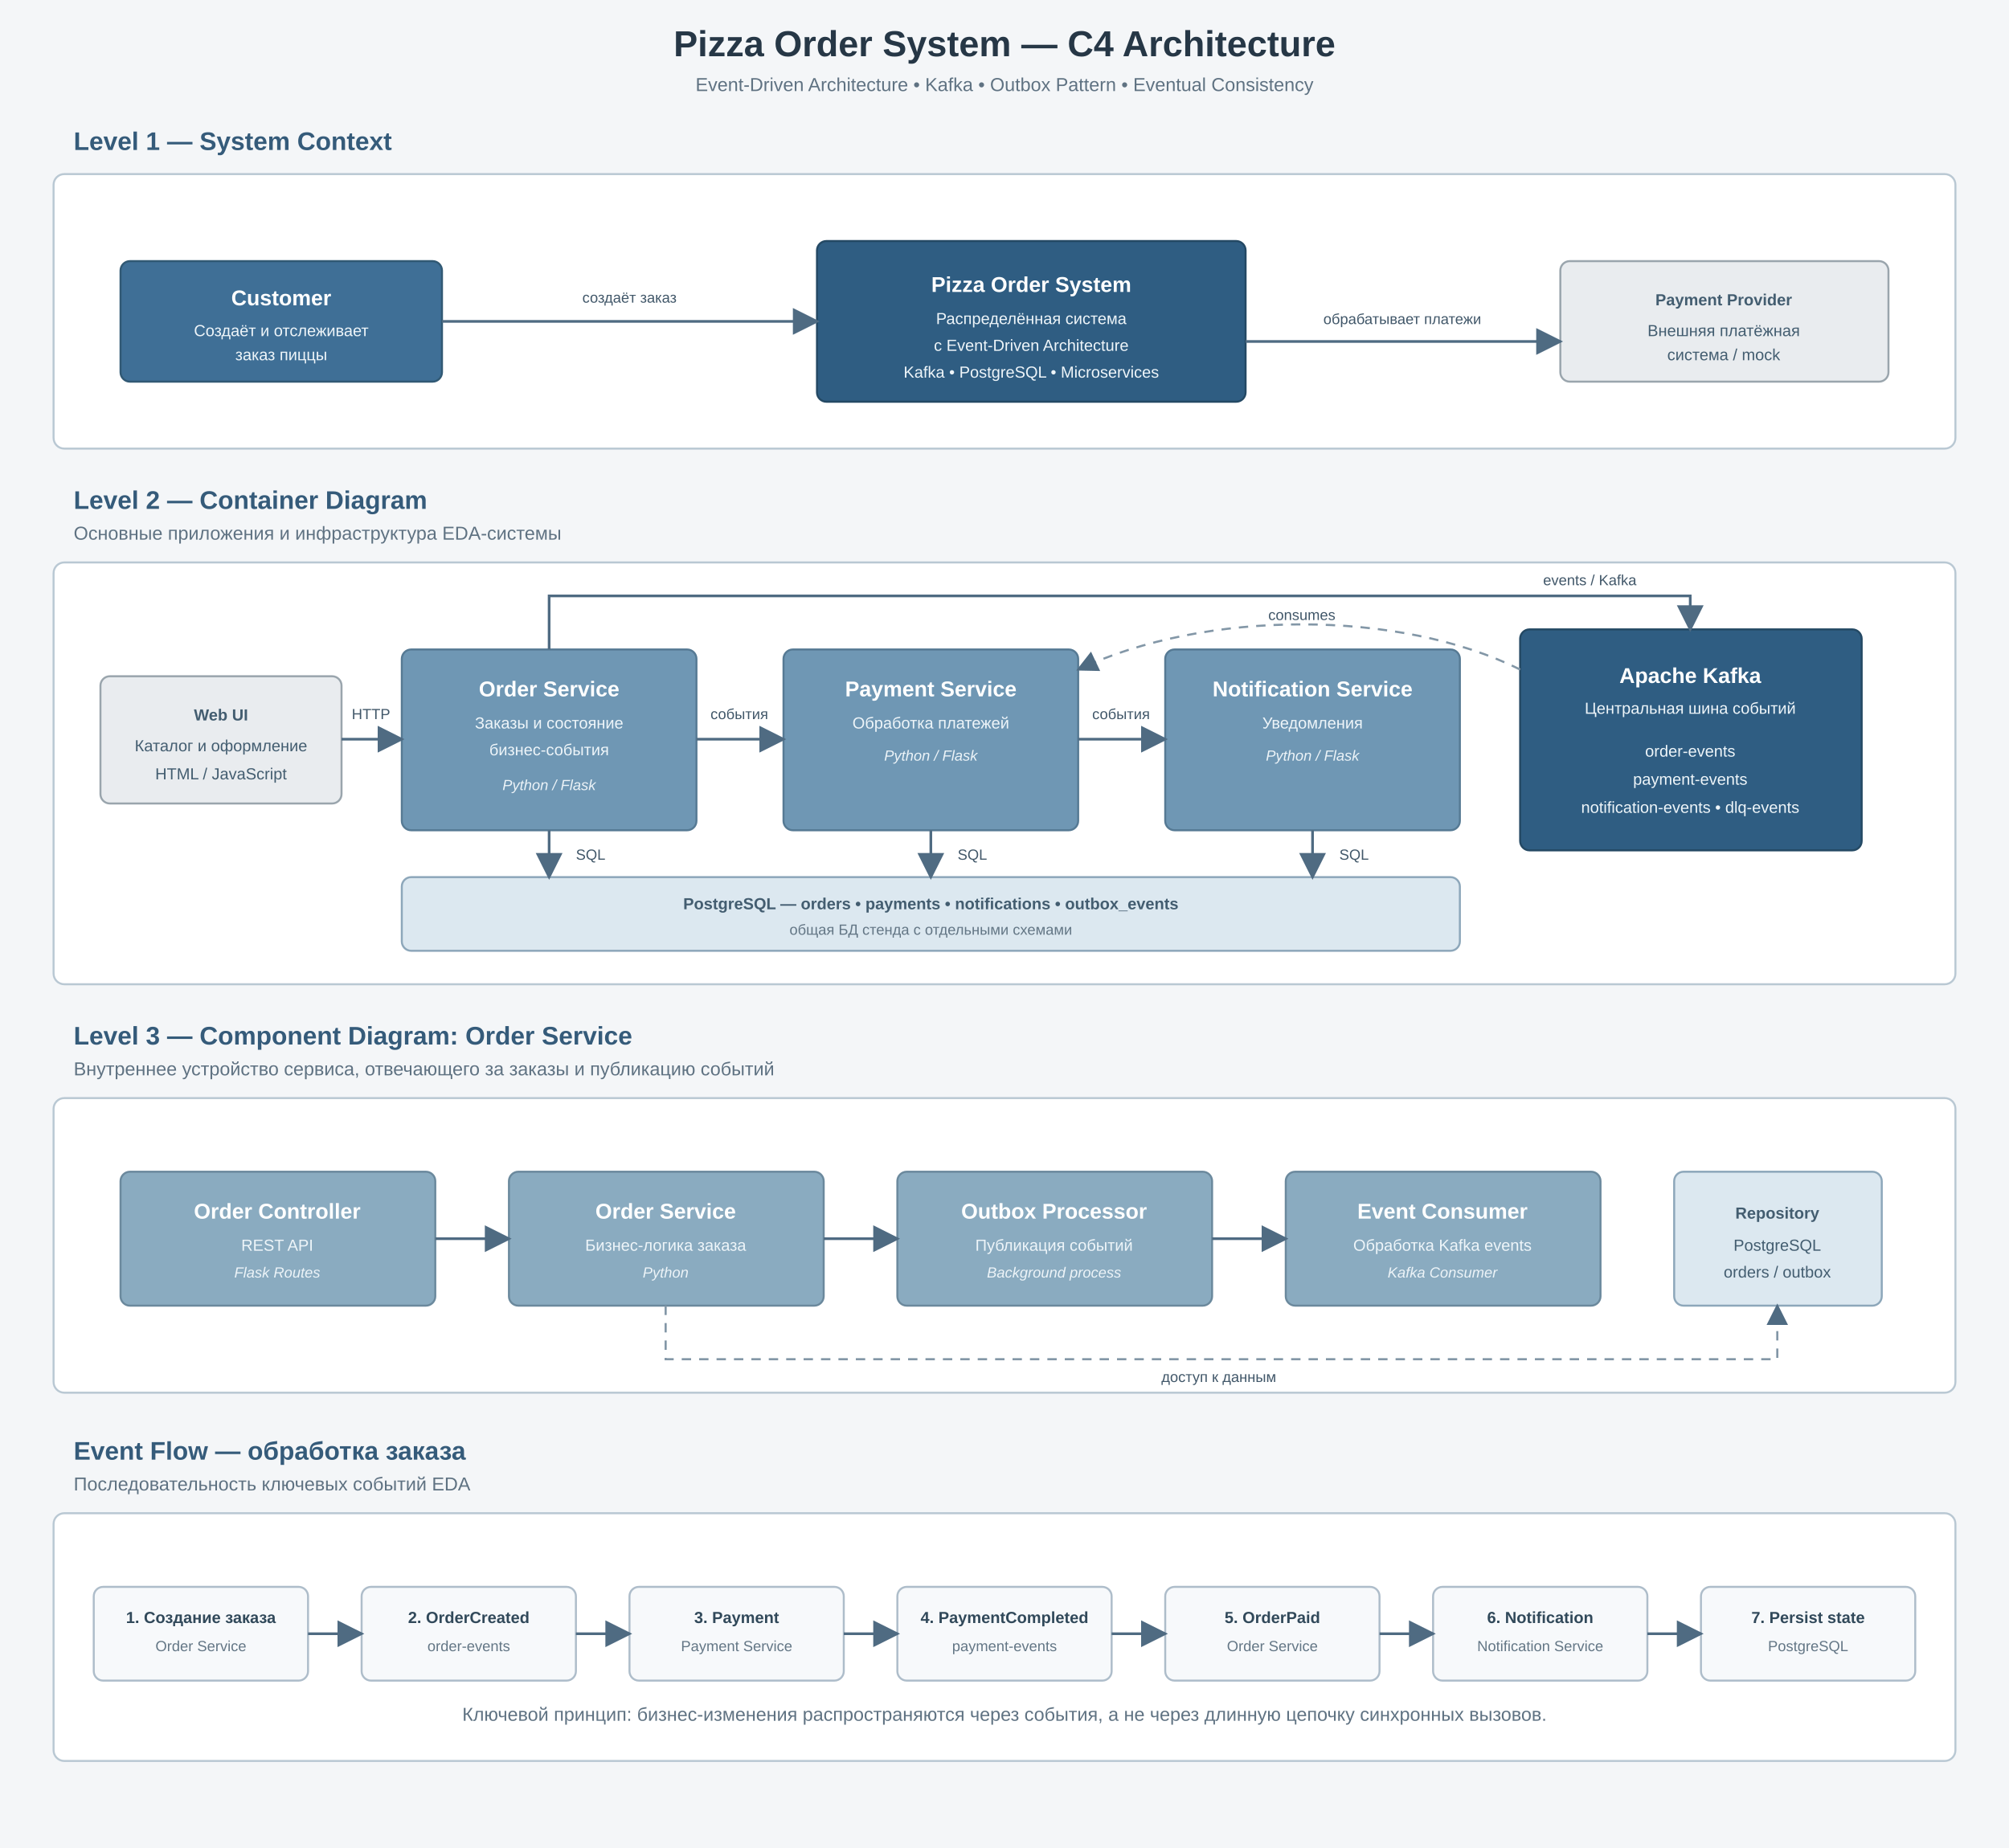
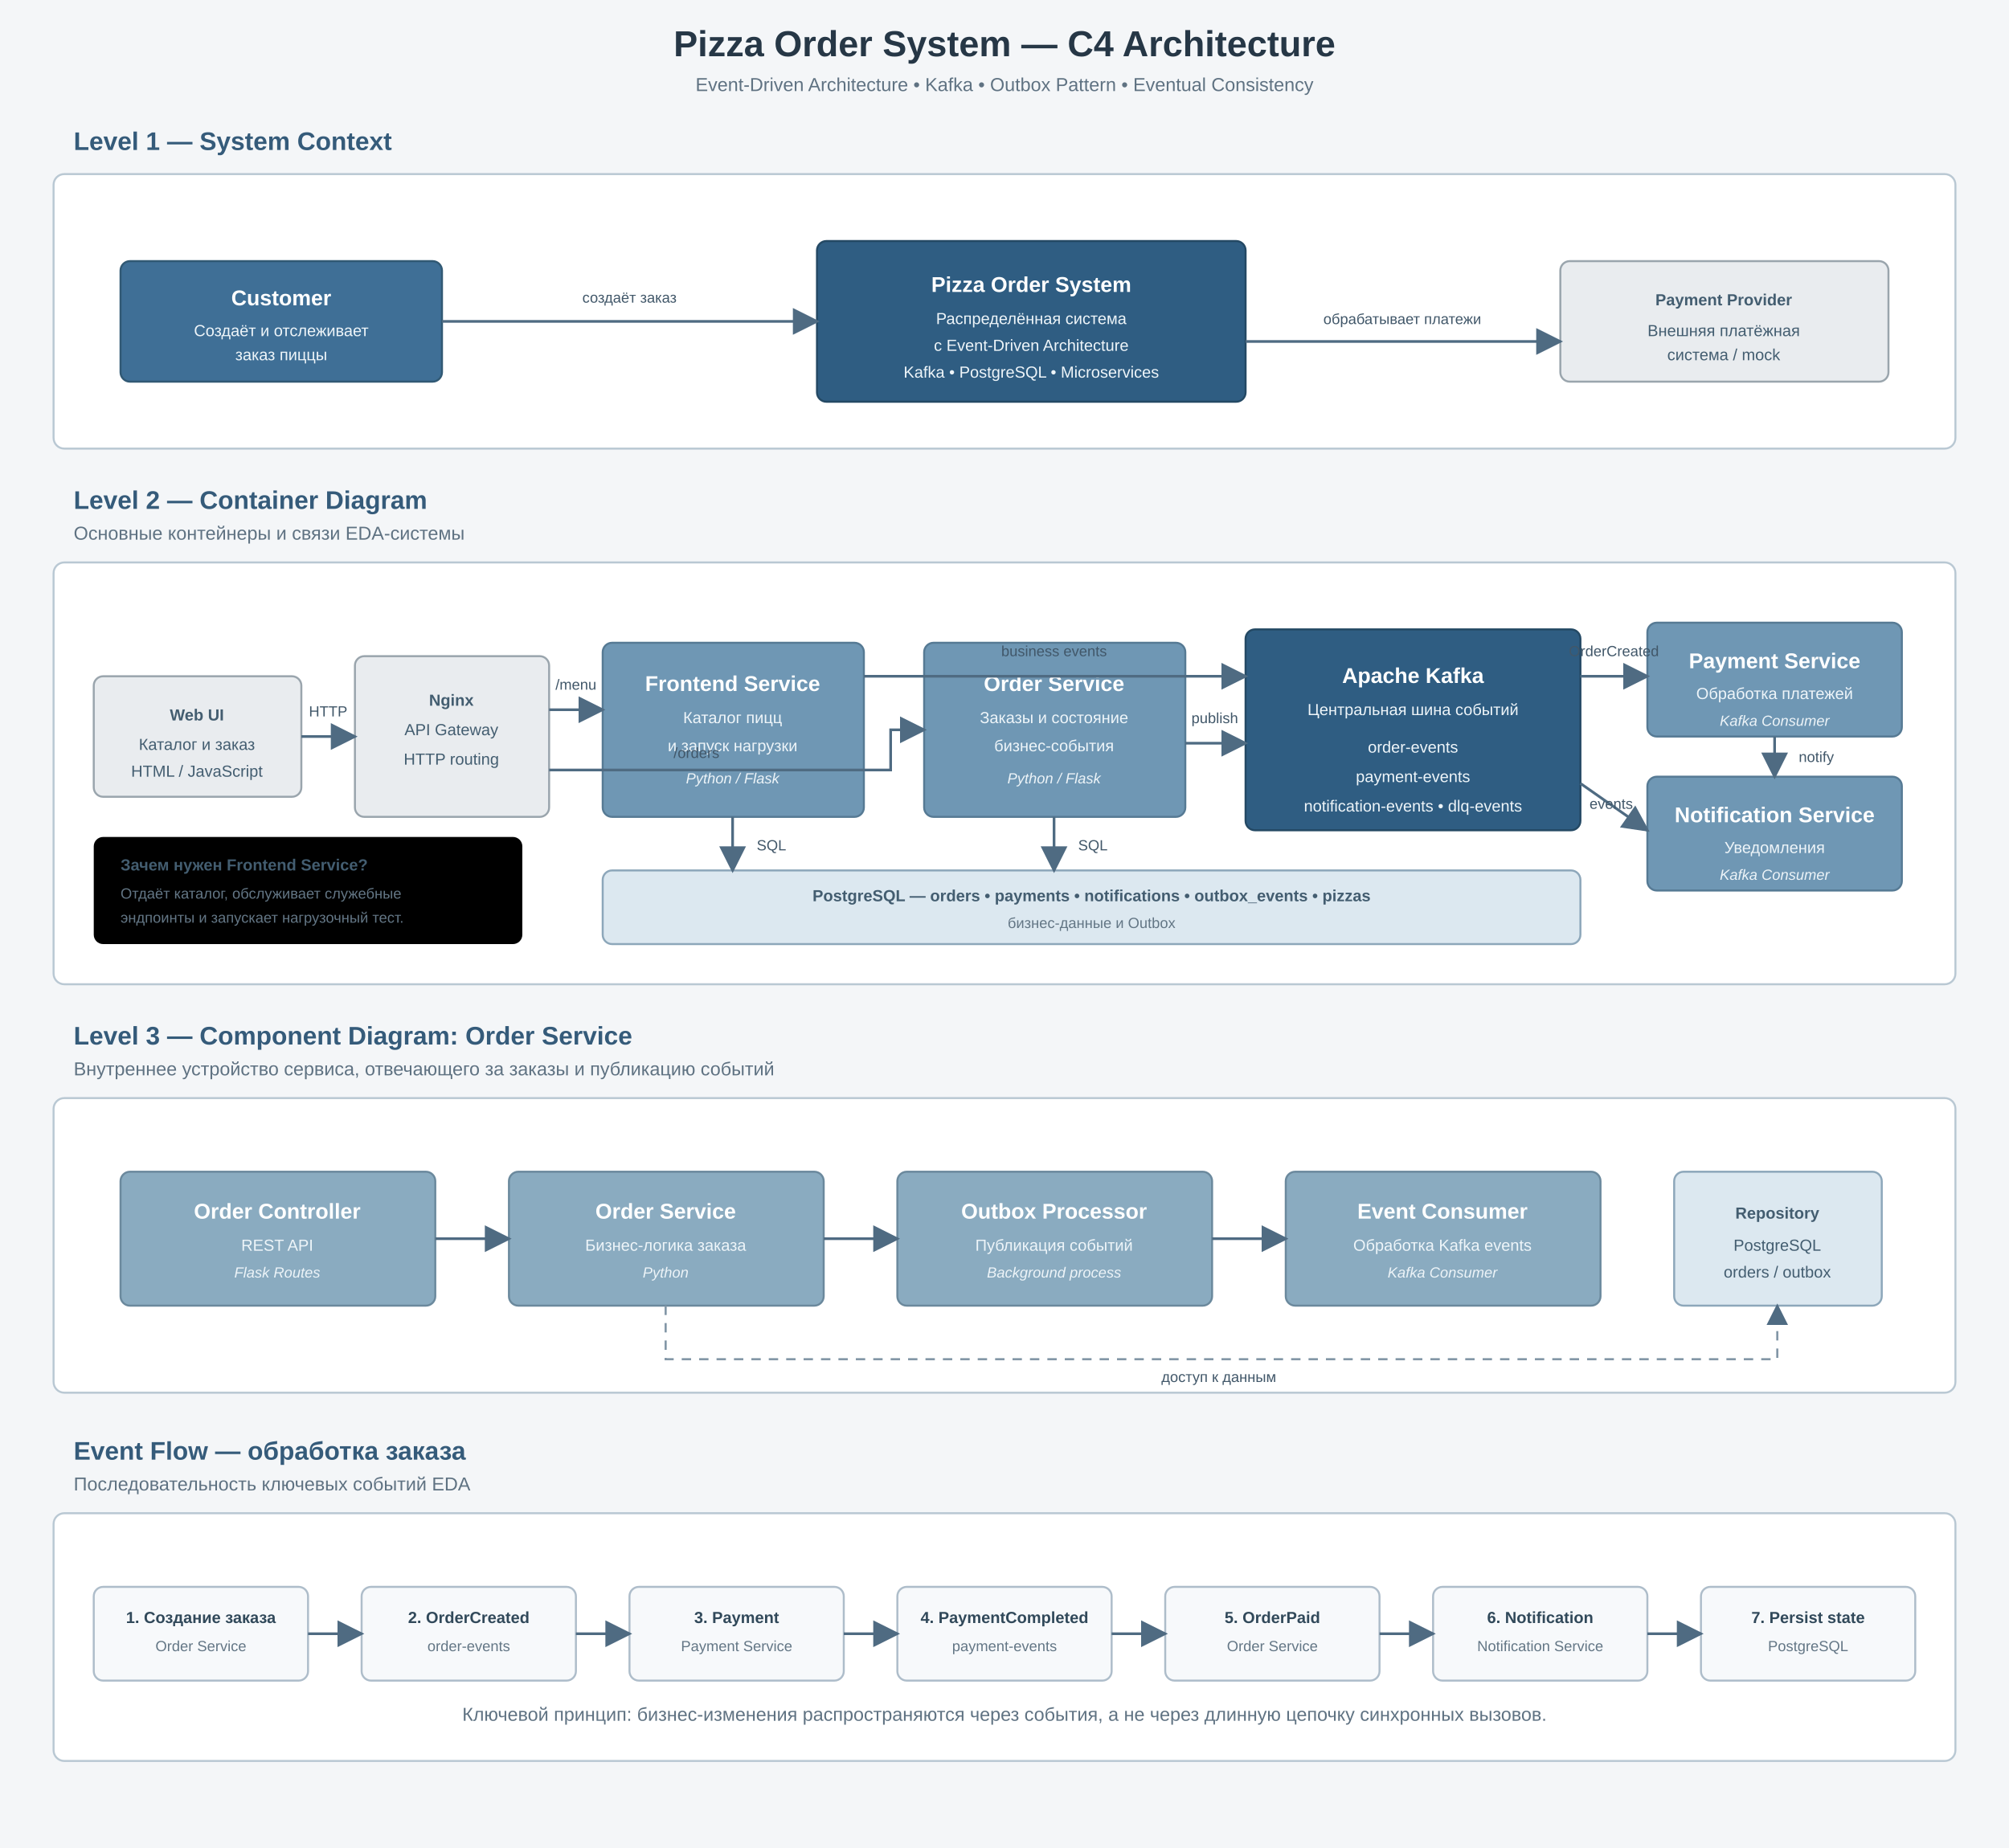
<svg xmlns="http://www.w3.org/2000/svg" width="1500" height="1380" viewBox="0 0 1500 1380">
  <defs>
    <marker id="arrow" markerWidth="10" markerHeight="10" refX="9" refY="5" orient="auto">
      <path d="M0,0 L10,5 L0,10 Z" fill="#4f6b82" />
    </marker>
    <style>
      text{font-family:Arial,Helvetica,sans-serif}
      .title{font-size:27px;font-weight:700;fill:#263746}
      .subtitle{font-size:14px;fill:#5f7282}
      .level{font-size:19px;font-weight:700;fill:#355b7a}
      .section{fill:#fff;stroke:#b9c8d3;stroke-width:1.5}
      .person{fill:#3f6f96;stroke:#315974;stroke-width:1.5}
      .system{fill:#2f5d82;stroke:#244964;stroke-width:1.5}
      .container{fill:#6f97b4;stroke:#567a94;stroke-width:1.5}
      .database{fill:#dce8f0;stroke:#8da7ba;stroke-width:1.5}
      .external{fill:#e9ecef;stroke:#9aa5ad;stroke-width:1.5}
      .component{fill:#8aabc0;stroke:#6b899d;stroke-width:1.5}
      .cardTitle{font-size:16px;font-weight:700;fill:#fff}
      .cardBody{font-size:12px;fill:#eef5f9}
      .darkBody{font-size:12px;fill:#435d70}
      .tech{font-size:11px;font-style:italic;fill:#edf4f8}
      .label{font-size:11px;fill:#415769}
      .event{font-size:11px;font-weight:700;fill:#415769}
      .flowStep{fill:#f7f9fb;stroke:#aebdca;stroke-width:1.5}
      .flowText{font-size:12px;font-weight:700;fill:#31495a}
      .note{font-size:11px;fill:#637685}
      .line{stroke:#4f6b82;stroke-width:2;fill:none;marker-end:url(#arrow)}
      .dashed{stroke:#8397a7;stroke-width:1.6;stroke-dasharray:7 6;fill:none;marker-end:url(#arrow)}
    </style>
  </defs>
  <rect width="1500" height="1380" fill="#f4f6f8" />
  <text x="750" y="42" text-anchor="middle" class="title">Pizza Order System — C4 Architecture</text>
  <text x="750" y="68" text-anchor="middle" class="subtitle">Event-Driven Architecture • Kafka • Outbox Pattern • Eventual Consistency</text>
  <text x="55" y="112" class="level">Level 1 — System Context</text>
  <rect x="40" y="130" width="1420" height="205" rx="8" class="section" />
  <rect x="90" y="195" width="240" height="90" rx="7" class="person" />
  <text x="210" y="228" text-anchor="middle" class="cardTitle">Customer</text>
  <text x="210" y="251" text-anchor="middle" class="cardBody">Создаёт и отслеживает</text>
  <text x="210" y="269" text-anchor="middle" class="cardBody">заказ пиццы</text>
  <rect x="610" y="180" width="320" height="120" rx="7" class="system" />
  <text x="770" y="218" text-anchor="middle" class="cardTitle">Pizza Order System</text>
  <text x="770" y="242" text-anchor="middle" class="cardBody">Распределённая система</text>
  <text x="770" y="262" text-anchor="middle" class="cardBody">с Event-Driven Architecture</text>
  <text x="770" y="282" text-anchor="middle" class="cardBody">Kafka • PostgreSQL • Microservices</text>
  <rect x="1165" y="195" width="245" height="90" rx="7" class="external" />
  <text x="1287" y="228" text-anchor="middle" class="darkBody" font-weight="700">Payment Provider</text>
  <text x="1287" y="251" text-anchor="middle" class="darkBody">Внешняя платёжная</text>
  <text x="1287" y="269" text-anchor="middle" class="darkBody">система / mock</text>
  <path d="M330 240 L610 240" class="line" />
  <text x="470" y="226" text-anchor="middle" class="label">создаёт заказ</text>
  <path d="M930 255 L1165 255" class="line" />
  <text x="1047" y="242" text-anchor="middle" class="label">обрабатывает платежи</text>
  <text x="55" y="380" class="level">Level 2 — Container Diagram</text>
-   <text x="55" y="403" class="subtitle">Основные приложения и инфраструктура EDA-системы</text>
+   <text x="55" y="403" class="subtitle">Основные контейнеры и связи EDA-системы</text>
  <rect x="40" y="420" width="1420" height="315" rx="8" class="section" />
-   <rect x="75" y="505" width="180" height="95" rx="7" class="external" />
-   <text x="165" y="538" text-anchor="middle" class="darkBody" font-weight="700">Web UI</text>
-   <text x="165" y="561" text-anchor="middle" class="darkBody">Каталог и оформление</text>
-   <text x="165" y="582" text-anchor="middle" class="darkBody">HTML / JavaScript</text>
-   <rect x="300" y="485" width="220" height="135" rx="7" class="container" />
-   <text x="410" y="520" text-anchor="middle" class="cardTitle">Order Service</text>
-   <text x="410" y="544" text-anchor="middle" class="cardBody">Заказы и состояние</text>
-   <text x="410" y="564" text-anchor="middle" class="cardBody">бизнес-события</text>
-   <text x="410" y="590" text-anchor="middle" class="tech">Python / Flask</text>
-   <rect x="585" y="485" width="220" height="135" rx="7" class="container" />
-   <text x="695" y="520" text-anchor="middle" class="cardTitle">Payment Service</text>
-   <text x="695" y="544" text-anchor="middle" class="cardBody">Обработка платежей</text>
-   <text x="695" y="568" text-anchor="middle" class="tech">Python / Flask</text>
-   <rect x="870" y="485" width="220" height="135" rx="7" class="container" />
-   <text x="980" y="520" text-anchor="middle" class="cardTitle">Notification Service</text>
-   <text x="980" y="544" text-anchor="middle" class="cardBody">Уведомления</text>
-   <text x="980" y="568" text-anchor="middle" class="tech">Python / Flask</text>
-   <rect x="1135" y="470" width="255" height="165" rx="7" class="system" />
-   <text x="1262" y="510" text-anchor="middle" class="cardTitle">Apache Kafka</text>
-   <text x="1262" y="533" text-anchor="middle" class="cardBody">Центральная шина событий</text>
-   <text x="1262" y="565" text-anchor="middle" class="cardBody">order-events</text>
-   <text x="1262" y="586" text-anchor="middle" class="cardBody">payment-events</text>
-   <text x="1262" y="607" text-anchor="middle" class="cardBody">notification-events • dlq-events</text>
-   <rect x="300" y="655" width="790" height="55" rx="7" class="database" />
-   <text x="695" y="679" text-anchor="middle" class="darkBody" font-weight="700">PostgreSQL — orders • payments • notifications • outbox_events</text>
-   <text x="695" y="698" text-anchor="middle" class="note">общая БД стенда с отдельными схемами</text>
-   <path d="M255 552 L300 552" class="line" />
-   <text x="277" y="537" text-anchor="middle" class="label">HTTP</text>
-   <path d="M520 552 L585 552" class="line" />
-   <text x="552" y="537" text-anchor="middle" class="label">события</text>
-   <path d="M805 552 L870 552" class="line" />
-   <text x="837" y="537" text-anchor="middle" class="label">события</text>
-   <path d="M410 485 L410 445 L1262 445 L1262 470" class="line" />
-   <text x="1187" y="437" text-anchor="middle" class="label">events / Kafka</text>
-   <path d="M410 620 L410 655" class="line" />
-   <text x="430" y="642" class="label">SQL</text>
-   <path d="M695 620 L695 655" class="line" />
-   <text x="715" y="642" class="label">SQL</text>
-   <path d="M980 620 L980 655" class="line" />
-   <text x="1000" y="642" class="label">SQL</text>
-   <path d="M1135 500 C1045 455 900 455 805 500" class="dashed" />
-   <text x="972" y="463" text-anchor="middle" class="label">consumes</text>
+   <rect x="70" y="505" width="155" height="90" rx="7" class="external" />
+   <text x="147" y="538" text-anchor="middle" class="darkBody" font-weight="700">Web UI</text>
+   <text x="147" y="560" text-anchor="middle" class="darkBody">Каталог и заказ</text>
+   <text x="147" y="580" text-anchor="middle" class="darkBody">HTML / JavaScript</text>
+   <rect x="265" y="490" width="145" height="120" rx="7" class="external" />
+   <text x="337" y="527" text-anchor="middle" class="darkBody" font-weight="700">Nginx</text>
+   <text x="337" y="549" text-anchor="middle" class="darkBody">API Gateway</text>
+   <text x="337" y="571" text-anchor="middle" class="darkBody">HTTP routing</text>
+   <rect x="450" y="480" width="195" height="130" rx="7" class="container" />
+   <text x="547" y="516" text-anchor="middle" class="cardTitle">Frontend Service</text>
+   <text x="547" y="540" text-anchor="middle" class="cardBody">Каталог пицц</text>
+   <text x="547" y="561" text-anchor="middle" class="cardBody">и запуск нагрузки</text>
+   <text x="547" y="585" text-anchor="middle" class="tech">Python / Flask</text>
+   <rect x="690" y="480" width="195" height="130" rx="7" class="container" />
+   <text x="787" y="516" text-anchor="middle" class="cardTitle">Order Service</text>
+   <text x="787" y="540" text-anchor="middle" class="cardBody">Заказы и состояние</text>
+   <text x="787" y="561" text-anchor="middle" class="cardBody">бизнес-события</text>
+   <text x="787" y="585" text-anchor="middle" class="tech">Python / Flask</text>
+   <rect x="930" y="470" width="250" height="150" rx="7" class="system" />
+   <text x="1055" y="510" text-anchor="middle" class="cardTitle">Apache Kafka</text>
+   <text x="1055" y="534" text-anchor="middle" class="cardBody">Центральная шина событий</text>
+   <text x="1055" y="562" text-anchor="middle" class="cardBody">order-events</text>
+   <text x="1055" y="584" text-anchor="middle" class="cardBody">payment-events</text>
+   <text x="1055" y="606" text-anchor="middle" class="cardBody">notification-events • dlq-events</text>
+   <rect x="1230" y="465" width="190" height="85" rx="7" class="container" />
+   <text x="1325" y="499" text-anchor="middle" class="cardTitle">Payment Service</text>
+   <text x="1325" y="522" text-anchor="middle" class="cardBody">Обработка платежей</text>
+   <text x="1325" y="542" text-anchor="middle" class="tech">Kafka Consumer</text>
+   <rect x="1230" y="580" width="190" height="85" rx="7" class="container" />
+   <text x="1325" y="614" text-anchor="middle" class="cardTitle">Notification Service</text>
+   <text x="1325" y="637" text-anchor="middle" class="cardBody">Уведомления</text>
+   <text x="1325" y="657" text-anchor="middle" class="tech">Kafka Consumer</text>
+   <rect x="450" y="650" width="730" height="55" rx="7" class="database" />
+   <text x="815" y="673" text-anchor="middle" class="darkBody" font-weight="700">PostgreSQL — orders • payments • notifications • outbox_events • pizzas</text>
+   <text x="815" y="693" text-anchor="middle" class="note">бизнес-данные и Outbox</text>
+   <path d="M225 550 L265 550" class="line" />
+   <text x="245" y="535" text-anchor="middle" class="label">HTTP</text>
+   <path d="M410 530 L450 530" class="line" />
+   <text x="430" y="515" text-anchor="middle" class="label">/menu</text>
+   <path d="M410 575 L665 575 L665 545 L690 545" class="line" />
+   <text x="520" y="566" text-anchor="middle" class="label">/orders</text>
+   <path d="M645 505 L930 505" class="line" />
+   <text x="787" y="490" text-anchor="middle" class="label">business events</text>
+   <path d="M885 555 L930 555" class="line" />
+   <text x="907" y="540" text-anchor="middle" class="label">publish</text>
+   <path d="M1180 505 L1230 505" class="line" />
+   <text x="1205" y="490" text-anchor="middle" class="label">OrderCreated</text>
+   <path d="M1180 585 L1230 620" class="line" />
+   <text x="1203" y="604" text-anchor="middle" class="label">events</text>
+   <path d="M547 610 L547 650" class="line" />
+   <text x="565" y="635" class="label">SQL</text>
+   <path d="M787 610 L787 650" class="line" />
+   <text x="805" y="635" class="label">SQL</text>
+   <path d="M1325 550 L1325 580" class="line" />
+   <text x="1343" y="569" class="label">notify</text>
+   <rect x="70" y="625" width="320" height="80" rx="7" class="panel" />
+   <text x="90" y="650" class="darkBody" font-weight="700">Зачем нужен Frontend Service?</text>
+   <text x="90" y="671" class="note">Отдаёт каталог, обслуживает служебные</text>
+   <text x="90" y="689" class="note">эндпоинты и запускает нагрузочный тест.</text>
  <text x="55" y="780" class="level">Level 3 — Component Diagram: Order Service</text>
  <text x="55" y="803" class="subtitle">Внутреннее устройство сервиса, отвечающего за заказы и публикацию событий</text>
  <rect x="40" y="820" width="1420" height="220" rx="8" class="section" />
  <rect x="90" y="875" width="235" height="100" rx="7" class="component" />
  <text x="207" y="910" text-anchor="middle" class="cardTitle">Order Controller</text>
  <text x="207" y="934" text-anchor="middle" class="cardBody">REST API</text>
  <text x="207" y="954" text-anchor="middle" class="tech">Flask Routes</text>
  <rect x="380" y="875" width="235" height="100" rx="7" class="component" />
  <text x="497" y="910" text-anchor="middle" class="cardTitle">Order Service</text>
  <text x="497" y="934" text-anchor="middle" class="cardBody">Бизнес-логика заказа</text>
  <text x="497" y="954" text-anchor="middle" class="tech">Python</text>
  <rect x="670" y="875" width="235" height="100" rx="7" class="component" />
  <text x="787" y="910" text-anchor="middle" class="cardTitle">Outbox Processor</text>
  <text x="787" y="934" text-anchor="middle" class="cardBody">Публикация событий</text>
  <text x="787" y="954" text-anchor="middle" class="tech">Background process</text>
  <rect x="960" y="875" width="235" height="100" rx="7" class="component" />
  <text x="1077" y="910" text-anchor="middle" class="cardTitle">Event Consumer</text>
  <text x="1077" y="934" text-anchor="middle" class="cardBody">Обработка Kafka events</text>
  <text x="1077" y="954" text-anchor="middle" class="tech">Kafka Consumer</text>
  <rect x="1250" y="875" width="155" height="100" rx="7" class="database" />
  <text x="1327" y="910" text-anchor="middle" class="darkBody" font-weight="700">Repository</text>
  <text x="1327" y="934" text-anchor="middle" class="darkBody">PostgreSQL</text>
  <text x="1327" y="954" text-anchor="middle" class="darkBody">orders / outbox</text>
  <path d="M325 925 L380 925" class="line" />
  <path d="M615 925 L670 925" class="line" />
  <path d="M905 925 L960 925" class="line" />
  <path d="M497 975 L497 1015 L1327 1015 L1327 975" class="dashed" />
  <text x="910" y="1032" text-anchor="middle" class="label">доступ к данным</text>
  <text x="55" y="1090" class="level">Event Flow — обработка заказа</text>
  <text x="55" y="1113" class="subtitle">Последовательность ключевых событий EDA</text>
  <rect x="40" y="1130" width="1420" height="185" rx="8" class="section" />
  <rect x="70" y="1185" width="160" height="70" rx="7" class="flowStep" />
  <text x="150" y="1212" text-anchor="middle" class="flowText">1. Создание заказа</text>
  <text x="150" y="1233" text-anchor="middle" class="note">Order Service</text>
  <rect x="270" y="1185" width="160" height="70" rx="7" class="flowStep" />
  <text x="350" y="1212" text-anchor="middle" class="flowText">2. OrderCreated</text>
  <text x="350" y="1233" text-anchor="middle" class="note">order-events</text>
  <rect x="470" y="1185" width="160" height="70" rx="7" class="flowStep" />
  <text x="550" y="1212" text-anchor="middle" class="flowText">3. Payment</text>
  <text x="550" y="1233" text-anchor="middle" class="note">Payment Service</text>
  <rect x="670" y="1185" width="160" height="70" rx="7" class="flowStep" />
  <text x="750" y="1212" text-anchor="middle" class="flowText">4. PaymentCompleted</text>
  <text x="750" y="1233" text-anchor="middle" class="note">payment-events</text>
  <rect x="870" y="1185" width="160" height="70" rx="7" class="flowStep" />
  <text x="950" y="1212" text-anchor="middle" class="flowText">5. OrderPaid</text>
  <text x="950" y="1233" text-anchor="middle" class="note">Order Service</text>
  <rect x="1070" y="1185" width="160" height="70" rx="7" class="flowStep" />
  <text x="1150" y="1212" text-anchor="middle" class="flowText">6. Notification</text>
  <text x="1150" y="1233" text-anchor="middle" class="note">Notification Service</text>
  <rect x="1270" y="1185" width="160" height="70" rx="7" class="flowStep" />
  <text x="1350" y="1212" text-anchor="middle" class="flowText">7. Persist state</text>
  <text x="1350" y="1233" text-anchor="middle" class="note">PostgreSQL</text>
  <path d="M230 1220 L270 1220" class="line" />
  <path d="M430 1220 L470 1220" class="line" />
  <path d="M630 1220 L670 1220" class="line" />
  <path d="M830 1220 L870 1220" class="line" />
  <path d="M1030 1220 L1070 1220" class="line" />
  <path d="M1230 1220 L1270 1220" class="line" />
  <text x="750" y="1285" text-anchor="middle" class="subtitle">Ключевой принцип: бизнес-изменения распространяются через события, а не через длинную цепочку синхронных вызовов.</text>
</svg>
